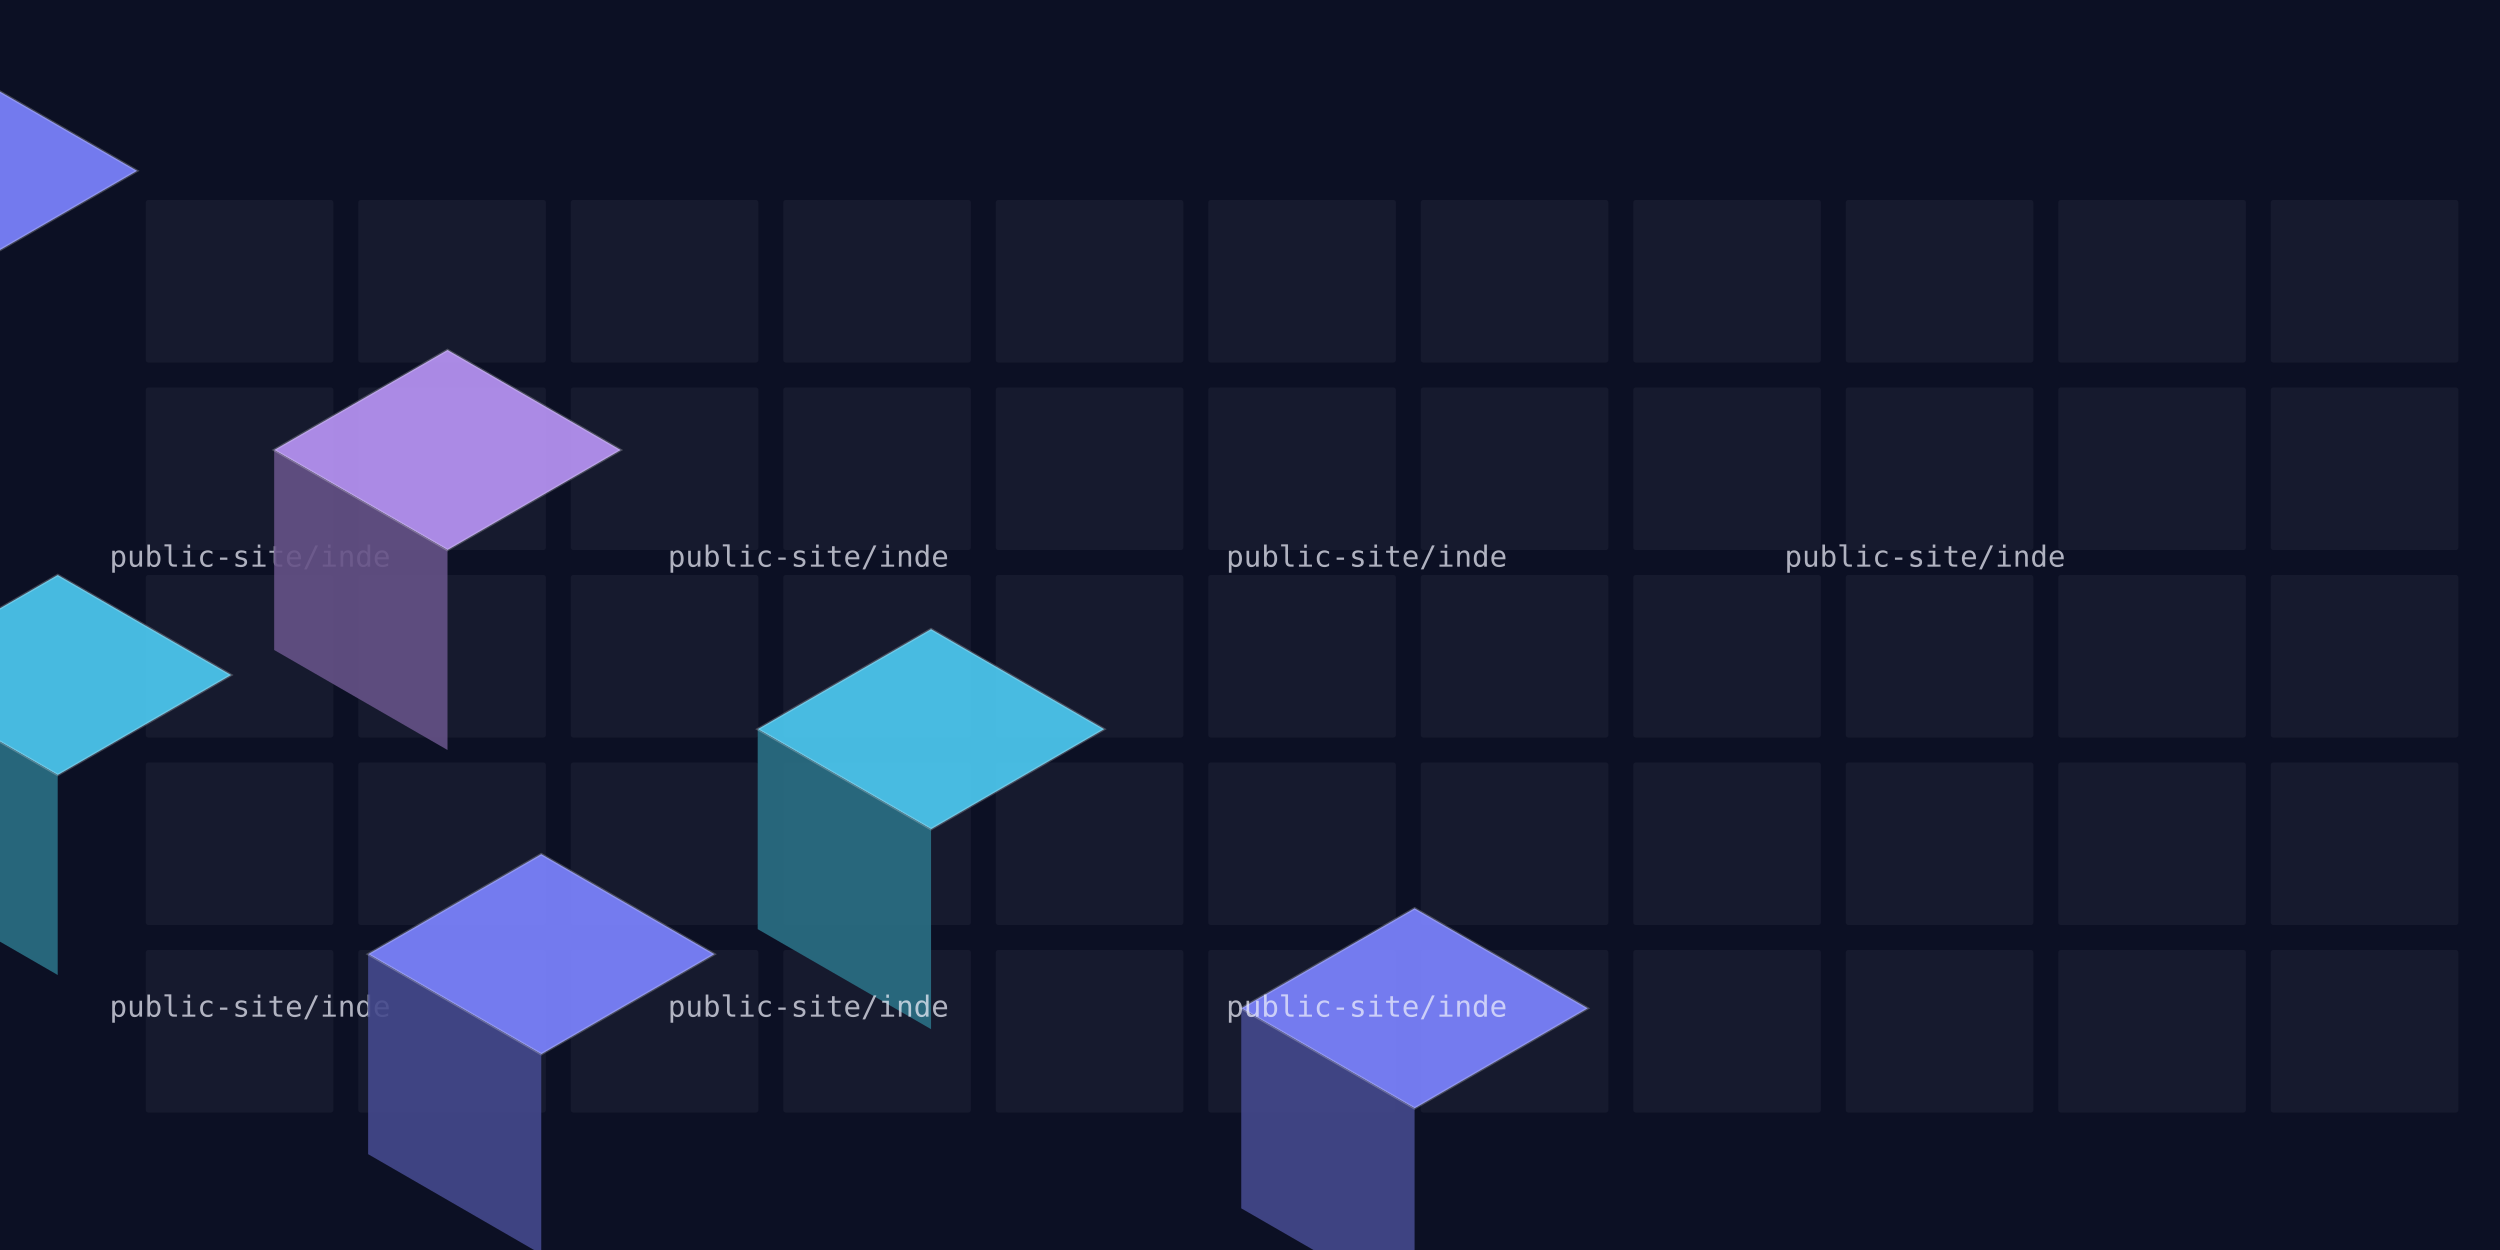
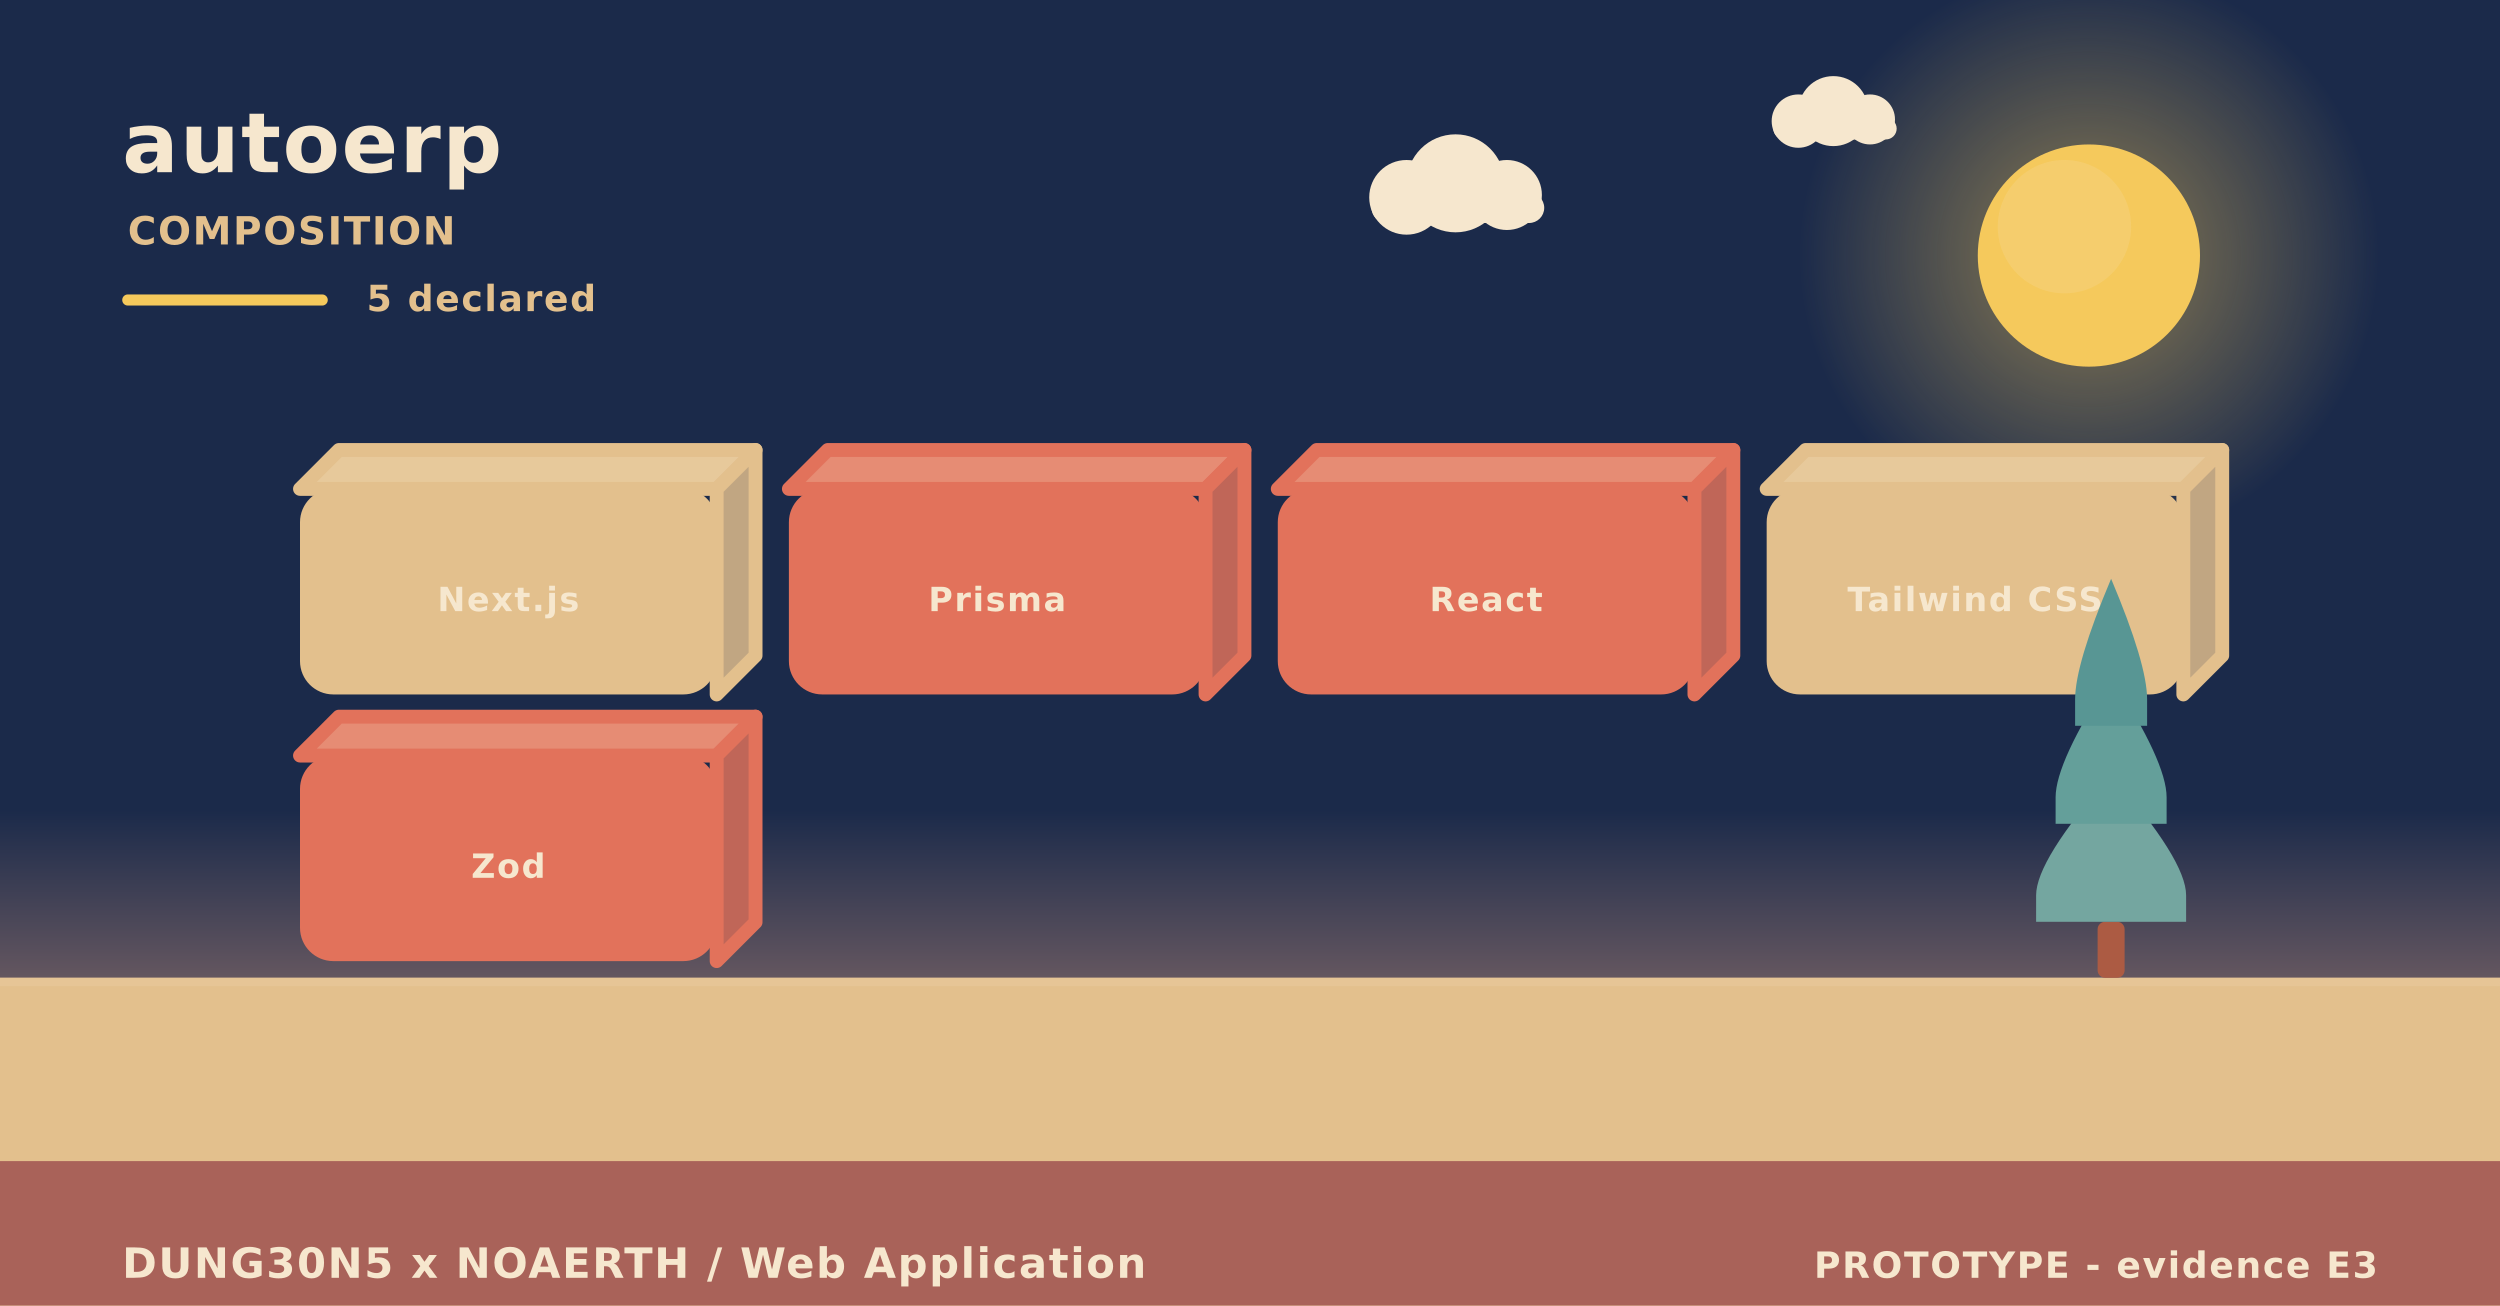
- <svg xmlns="http://www.w3.org/2000/svg" viewBox="0 0 1200 600" width="1200" height="600" role="img" aria-label="autoerp component map">
-   <rect width="1200" height="600" fill="#0c1024" />
-   <defs>
-     <linearGradient id="gc" x1="0" y1="0" x2="1" y2="1">
-       <stop offset="0%" stop-color="#7c83ff" />
-       <stop offset="100%" stop-color="#b794f4" />
-     </linearGradient>
-   </defs>
-   <rect x="70.00" y="96.00" width="90.00" height="78.00" rx="1.20" fill="#eef0fb" opacity="0.05" />
-   <rect x="172.00" y="96.00" width="90.00" height="78.00" rx="1.20" fill="#eef0fb" opacity="0.05" />
-   <rect x="274.00" y="96.00" width="90.00" height="78.00" rx="1.20" fill="#eef0fb" opacity="0.05" />
-   <rect x="376.00" y="96.00" width="90.00" height="78.00" rx="1.20" fill="#eef0fb" opacity="0.05" />
-   <rect x="478.00" y="96.00" width="90.00" height="78.00" rx="1.20" fill="#eef0fb" opacity="0.05" />
-   <rect x="580.00" y="96.00" width="90.00" height="78.00" rx="1.20" fill="#eef0fb" opacity="0.05" />
-   <rect x="682.00" y="96.00" width="90.00" height="78.00" rx="1.20" fill="#eef0fb" opacity="0.05" />
-   <rect x="784.00" y="96.00" width="90.00" height="78.00" rx="1.20" fill="#eef0fb" opacity="0.05" />
-   <rect x="886.00" y="96.00" width="90.00" height="78.00" rx="1.20" fill="#eef0fb" opacity="0.05" />
-   <rect x="988.00" y="96.00" width="90.00" height="78.00" rx="1.20" fill="#eef0fb" opacity="0.05" />
-   <rect x="1090.00" y="96.00" width="90.00" height="78.00" rx="1.20" fill="#eef0fb" opacity="0.05" />
-   <rect x="70.00" y="186.00" width="90.00" height="78.00" rx="1.20" fill="#eef0fb" opacity="0.05" />
-   <rect x="172.00" y="186.00" width="90.00" height="78.00" rx="1.20" fill="#eef0fb" opacity="0.05" />
-   <rect x="274.00" y="186.00" width="90.00" height="78.00" rx="1.20" fill="#eef0fb" opacity="0.05" />
-   <rect x="376.00" y="186.00" width="90.00" height="78.00" rx="1.20" fill="#eef0fb" opacity="0.05" />
-   <rect x="478.00" y="186.00" width="90.00" height="78.00" rx="1.20" fill="#eef0fb" opacity="0.05" />
-   <rect x="580.00" y="186.00" width="90.00" height="78.00" rx="1.20" fill="#eef0fb" opacity="0.05" />
-   <rect x="682.00" y="186.00" width="90.00" height="78.00" rx="1.20" fill="#eef0fb" opacity="0.05" />
-   <rect x="784.00" y="186.00" width="90.00" height="78.00" rx="1.20" fill="#eef0fb" opacity="0.05" />
-   <rect x="886.00" y="186.00" width="90.00" height="78.00" rx="1.20" fill="#eef0fb" opacity="0.05" />
-   <rect x="988.00" y="186.00" width="90.00" height="78.00" rx="1.20" fill="#eef0fb" opacity="0.05" />
-   <rect x="1090.00" y="186.00" width="90.00" height="78.00" rx="1.20" fill="#eef0fb" opacity="0.05" />
-   <rect x="70.00" y="276.00" width="90.00" height="78.00" rx="1.20" fill="#eef0fb" opacity="0.05" />
-   <rect x="172.00" y="276.00" width="90.00" height="78.00" rx="1.20" fill="#eef0fb" opacity="0.05" />
-   <rect x="274.00" y="276.00" width="90.00" height="78.00" rx="1.20" fill="#eef0fb" opacity="0.05" />
-   <rect x="376.00" y="276.00" width="90.00" height="78.00" rx="1.20" fill="#eef0fb" opacity="0.05" />
-   <rect x="478.00" y="276.00" width="90.00" height="78.00" rx="1.20" fill="#eef0fb" opacity="0.05" />
-   <rect x="580.00" y="276.00" width="90.00" height="78.00" rx="1.20" fill="#eef0fb" opacity="0.05" />
-   <rect x="682.00" y="276.00" width="90.00" height="78.00" rx="1.20" fill="#eef0fb" opacity="0.05" />
-   <rect x="784.00" y="276.00" width="90.00" height="78.00" rx="1.20" fill="#eef0fb" opacity="0.05" />
-   <rect x="886.00" y="276.00" width="90.00" height="78.00" rx="1.20" fill="#eef0fb" opacity="0.05" />
-   <rect x="988.00" y="276.00" width="90.00" height="78.00" rx="1.20" fill="#eef0fb" opacity="0.05" />
-   <rect x="1090.00" y="276.00" width="90.00" height="78.00" rx="1.20" fill="#eef0fb" opacity="0.05" />
-   <rect x="70.00" y="366.00" width="90.00" height="78.00" rx="1.20" fill="#eef0fb" opacity="0.05" />
-   <rect x="172.00" y="366.00" width="90.00" height="78.00" rx="1.20" fill="#eef0fb" opacity="0.05" />
-   <rect x="274.00" y="366.00" width="90.00" height="78.00" rx="1.20" fill="#eef0fb" opacity="0.05" />
-   <rect x="376.00" y="366.00" width="90.00" height="78.00" rx="1.20" fill="#eef0fb" opacity="0.05" />
-   <rect x="478.00" y="366.00" width="90.00" height="78.00" rx="1.20" fill="#eef0fb" opacity="0.05" />
-   <rect x="580.00" y="366.00" width="90.00" height="78.00" rx="1.20" fill="#eef0fb" opacity="0.05" />
-   <rect x="682.00" y="366.00" width="90.00" height="78.00" rx="1.20" fill="#eef0fb" opacity="0.05" />
-   <rect x="784.00" y="366.00" width="90.00" height="78.00" rx="1.20" fill="#eef0fb" opacity="0.05" />
-   <rect x="886.00" y="366.00" width="90.00" height="78.00" rx="1.20" fill="#eef0fb" opacity="0.05" />
-   <rect x="988.00" y="366.00" width="90.00" height="78.00" rx="1.20" fill="#eef0fb" opacity="0.05" />
-   <rect x="1090.00" y="366.00" width="90.00" height="78.00" rx="1.20" fill="#eef0fb" opacity="0.05" />
-   <rect x="70.00" y="456.00" width="90.00" height="78.00" rx="1.20" fill="#eef0fb" opacity="0.05" />
-   <rect x="172.00" y="456.00" width="90.00" height="78.00" rx="1.20" fill="#eef0fb" opacity="0.05" />
-   <rect x="274.00" y="456.00" width="90.00" height="78.00" rx="1.20" fill="#eef0fb" opacity="0.05" />
-   <rect x="376.00" y="456.00" width="90.00" height="78.00" rx="1.20" fill="#eef0fb" opacity="0.05" />
-   <rect x="478.00" y="456.00" width="90.00" height="78.00" rx="1.20" fill="#eef0fb" opacity="0.05" />
-   <rect x="580.00" y="456.00" width="90.00" height="78.00" rx="1.20" fill="#eef0fb" opacity="0.05" />
-   <rect x="682.00" y="456.00" width="90.00" height="78.00" rx="1.20" fill="#eef0fb" opacity="0.05" />
-   <rect x="784.00" y="456.00" width="90.00" height="78.00" rx="1.20" fill="#eef0fb" opacity="0.05" />
-   <rect x="886.00" y="456.00" width="90.00" height="78.00" rx="1.20" fill="#eef0fb" opacity="0.05" />
-   <rect x="988.00" y="456.00" width="90.00" height="78.00" rx="1.20" fill="#eef0fb" opacity="0.05" />
-   <rect x="1090.00" y="456.00" width="90.00" height="78.00" rx="1.20" fill="#eef0fb" opacity="0.05" />
-   <g transform="rotate(0 120 140)">
-     <polygon points="-17.3,34.0 65.8,82.0 -17.3,130.0 -100.5,82.0" fill="#7c83ff" opacity="0.92" />
-     <polygon points="-100.5,82.0 -17.3,130.0 -17.3,226.0 -100.5,178.0" fill="#44488c" opacity="0.9" />
-     <polygon points="-17.3,34.0 65.8,82.0 -17.3,130.0 -100.5,82.0" fill="none" stroke="rgba(255,255,255,0.220)" stroke-width="1.2" />
+ <svg xmlns="http://www.w3.org/2000/svg" width="900" height="470" viewBox="0 0 900 470" role="img" aria-label="autoerp - how it is composed">
+   <linearGradient id="skyc" x1="0" y1="0" x2="0" y2="1">
+     <stop offset="0" stop-color="#1b2a4a" />
+     <stop offset="0.62" stop-color="#1b2a4a" />
+     <stop offset="1" stop-color="#f3ad8a" />
+   </linearGradient>
+   <rect width="900" height="470" fill="url(#skyc)" />
+   <radialGradient id="sunc">
+     <stop offset="0.35" stop-color="#f5c95c" stop-opacity="0.34" />
+     <stop offset="1" stop-color="#f5c95c" stop-opacity="0" />
+   </radialGradient>
+   <circle cx="752" cy="92" r="104" fill="url(#sunc)" />
+   <circle cx="752" cy="92" r="40" fill="#f5c95c" />
+   <circle cx="743.2" cy="81.6" r="24" fill="#f5d27e" opacity="0.5" />
+   <g>
+     <circle cx="524" cy="66" r="17.64" fill="#f6e7ce" />
+     <circle cx="506.36" cy="71.04" r="13.44" fill="#f6e7ce" />
+     <circle cx="542.48" cy="70.2" r="12.6" fill="#f6e7ce" />
+     <rect x="493.76" y="69.36" width="62.16" height="10.92" rx="5.46" fill="#f6e7ce" />
  </g>
-   <text x="120" y="272" font-family="ui-monospace,Menlo,monospace" font-size="14" fill="rgba(238,240,251,0.720)" text-anchor="middle">public-site/inde</text>
-   <g transform="rotate(0 388 140)">
-     <polygon points="214.8,168.0 297.9,216.0 214.8,264.0 131.6,216.0" fill="#b794f4" opacity="0.92" />
-     <polygon points="131.6,216.0 214.8,264.0 214.8,360.0 131.6,312.0" fill="#655186" opacity="0.9" />
-     <polygon points="214.8,168.0 297.9,216.0 214.8,264.0 131.6,216.0" fill="none" stroke="rgba(255,255,255,0.220)" stroke-width="1.2" />
+   <g>
+     <circle cx="660" cy="40" r="12.6" fill="#f6e7ce" />
+     <circle cx="647.4" cy="43.6" r="9.6" fill="#f6e7ce" />
+     <circle cx="673.2" cy="43" r="9" fill="#f6e7ce" />
+     <rect x="638.4" y="42.4" width="44.4" height="7.8" rx="3.9" fill="#f6e7ce" />
  </g>
-   <text x="388" y="272" font-family="ui-monospace,Menlo,monospace" font-size="14" fill="rgba(238,240,251,0.720)" text-anchor="middle">public-site/inde</text>
-   <g transform="rotate(0 656 140)">
-     <polygon points="446.9,302.0 530.0,350.0 446.9,398.0 363.7,350.0" fill="#4cc9f0" opacity="0.92" />
-     <polygon points="363.7,350.0 446.9,398.0 446.9,494.0 363.7,446.0" fill="#2a6f84" opacity="0.9" />
-     <polygon points="446.9,302.0 530.0,350.0 446.9,398.0 363.7,350.0" fill="none" stroke="rgba(255,255,255,0.220)" stroke-width="1.2" />
-   </g>
-   <text x="656" y="272" font-family="ui-monospace,Menlo,monospace" font-size="14" fill="rgba(238,240,251,0.720)" text-anchor="middle">public-site/inde</text>
-   <g transform="rotate(0 924 140)">
-     <polygon points="679.0,436.0 762.1,484.0 679.0,532.0 595.8,484.0" fill="#7c83ff" opacity="0.92" />
-     <polygon points="595.8,484.0 679.0,532.0 679.0,628.0 595.8,580.0" fill="#44488c" opacity="0.9" />
-     <polygon points="679.0,436.0 762.1,484.0 679.0,532.0 595.8,484.0" fill="none" stroke="rgba(255,255,255,0.220)" stroke-width="1.2" />
-   </g>
-   <text x="924" y="272" font-family="ui-monospace,Menlo,monospace" font-size="14" fill="rgba(238,240,251,0.720)" text-anchor="middle">public-site/inde</text>
-   <g transform="rotate(0 120 356)">
-     <polygon points="-204.4,142.0 -121.2,190.0 -204.4,238.0 -287.5,190.0" fill="#b794f4" opacity="0.92" />
-     <polygon points="-287.5,190.0 -204.4,238.0 -204.4,334.0 -287.5,286.0" fill="#655186" opacity="0.9" />
-     <polygon points="-204.4,142.0 -121.2,190.0 -204.4,238.0 -287.5,190.0" fill="none" stroke="rgba(255,255,255,0.220)" stroke-width="1.2" />
-   </g>
-   <text x="120" y="488" font-family="ui-monospace,Menlo,monospace" font-size="14" fill="rgba(238,240,251,0.720)" text-anchor="middle">public-site/inde</text>
-   <g transform="rotate(0 388 356)">
-     <polygon points="27.7,276.0 110.9,324.0 27.7,372.0 -55.4,324.0" fill="#4cc9f0" opacity="0.92" />
-     <polygon points="-55.4,324.0 27.7,372.0 27.7,468.0 -55.4,420.0" fill="#2a6f84" opacity="0.9" />
-     <polygon points="27.7,276.0 110.9,324.0 27.7,372.0 -55.4,324.0" fill="none" stroke="rgba(255,255,255,0.220)" stroke-width="1.2" />
-   </g>
-   <text x="388" y="488" font-family="ui-monospace,Menlo,monospace" font-size="14" fill="rgba(238,240,251,0.720)" text-anchor="middle">public-site/inde</text>
-   <g transform="rotate(0 656 356)">
-     <polygon points="259.8,410.0 342.9,458.0 259.8,506.0 176.7,458.0" fill="#7c83ff" opacity="0.92" />
-     <polygon points="176.7,458.0 259.8,506.0 259.8,602.0 176.7,554.0" fill="#44488c" opacity="0.9" />
-     <polygon points="259.8,410.0 342.9,458.0 259.8,506.0 176.7,458.0" fill="none" stroke="rgba(255,255,255,0.220)" stroke-width="1.2" />
-   </g>
-   <text x="656" y="488" font-family="ui-monospace,Menlo,monospace" font-size="14" fill="rgba(238,240,251,0.720)" text-anchor="middle">public-site/inde</text>
+   <rect x="0" y="352" width="900" height="118" fill="#e3c08d" />
+   <rect x="0" y="352" width="900" height="3" fill="#e6c596" />
+   <text x="44" y="62" font-family="Verdana,DejaVu Sans,sans-serif" font-size="30" font-weight="700" letter-spacing="0.6" fill="#f6e7ce" text-anchor="start">autoerp</text>
+   <text x="46" y="88" font-family="Verdana,DejaVu Sans,sans-serif" font-size="14" font-weight="700" letter-spacing="0.6" fill="#e3c08d" text-anchor="start">COMPOSITION</text>
+   <rect x="44" y="106" width="74" height="4" rx="2" fill="#f5c95c" />
+   <text x="132" y="112" font-family="Verdana,DejaVu Sans,sans-serif" font-size="13" font-weight="700" letter-spacing="0.6" fill="#e3c08d" text-anchor="start">5 declared</text>
+   <path d="M108,176 L258,176 L272,162 L122,162 Z" fill="#e7c99b" stroke="#e3c08d" stroke-width="5" stroke-linejoin="round" />
+   <path d="M258,176 L272,162 L272,236 L258,250 Z" fill="#c1a682" stroke="#e3c08d" stroke-width="5" stroke-linejoin="round" />
+   <rect x="108" y="176" width="150" height="74" rx="12" fill="#e3c08d" />
+   <text x="183" y="220" font-family="Verdana,DejaVu Sans,sans-serif" font-size="12" font-weight="700" letter-spacing="0.6" fill="#f6e7ce" text-anchor="middle">Next.js</text>
+   <path d="M284,176 L434,176 L448,162 L298,162 Z" fill="#e68c74" stroke="#e2725b" stroke-width="5" stroke-linejoin="round" />
+   <path d="M434,176 L448,162 L448,236 L434,250 Z" fill="#c06658" stroke="#e2725b" stroke-width="5" stroke-linejoin="round" />
+   <rect x="284" y="176" width="150" height="74" rx="12" fill="#e2725b" />
+   <text x="359" y="220" font-family="Verdana,DejaVu Sans,sans-serif" font-size="12" font-weight="700" letter-spacing="0.6" fill="#f6e7ce" text-anchor="middle">Prisma</text>
+   <path d="M460,176 L610,176 L624,162 L474,162 Z" fill="#e68c74" stroke="#e2725b" stroke-width="5" stroke-linejoin="round" />
+   <path d="M610,176 L624,162 L624,236 L610,250 Z" fill="#c06658" stroke="#e2725b" stroke-width="5" stroke-linejoin="round" />
+   <rect x="460" y="176" width="150" height="74" rx="12" fill="#e2725b" />
+   <text x="535" y="220" font-family="Verdana,DejaVu Sans,sans-serif" font-size="12" font-weight="700" letter-spacing="0.6" fill="#f6e7ce" text-anchor="middle">React</text>
+   <path d="M636,176 L786,176 L800,162 L650,162 Z" fill="#e7c99b" stroke="#e3c08d" stroke-width="5" stroke-linejoin="round" />
+   <path d="M786,176 L800,162 L800,236 L786,250 Z" fill="#c1a682" stroke="#e3c08d" stroke-width="5" stroke-linejoin="round" />
+   <rect x="636" y="176" width="150" height="74" rx="12" fill="#e3c08d" />
+   <text x="711" y="220" font-family="Verdana,DejaVu Sans,sans-serif" font-size="12" font-weight="700" letter-spacing="0.6" fill="#f6e7ce" text-anchor="middle">Tailwind CSS</text>
+   <path d="M108,272 L258,272 L272,258 L122,258 Z" fill="#e68c74" stroke="#e2725b" stroke-width="5" stroke-linejoin="round" />
+   <path d="M258,272 L272,258 L272,332 L258,346 Z" fill="#c06658" stroke="#e2725b" stroke-width="5" stroke-linejoin="round" />
+   <rect x="108" y="272" width="150" height="74" rx="12" fill="#e2725b" />
+   <text x="183" y="316" font-family="Verdana,DejaVu Sans,sans-serif" font-size="12" font-weight="700" letter-spacing="0.6" fill="#f6e7ce" text-anchor="middle">Zod</text>
+   <rect x="755.14" y="331.84" width="9.72" height="20.16" rx="2.7" fill="#ac5b43" />
+   <path d="M760,278.92 Q733,309.61 733,322.31 Q733,331.84 733,331.84 L787,331.84 Q787,331.84 787,322.31 Q787,309.61 760,278.92 Z" fill="#74a6a0" />
+   <path d="M760,243.64 Q740.02,274.33 740.02,287.03 Q740.02,296.56 740.02,296.56 L779.98,296.56 Q779.98,296.56 779.98,287.03 Q779.98,274.33 760,243.64 Z" fill="#649f9a" />
+   <path d="M760,208.36 Q747.04,239.05 747.04,251.75 Q747.04,261.28 747.04,261.28 L772.96,261.28 Q772.96,261.28 772.96,251.75 Q772.96,239.05 760,208.36 Z" fill="#589694" />
+   <rect x="0" y="418" width="900" height="52" rx="0" fill="#a65c56" opacity="0.94" />
+   <text x="44" y="460" font-family="Verdana,DejaVu Sans,sans-serif" font-size="15" font-weight="700" letter-spacing="0.6" fill="#f6e7ce" text-anchor="start">DUNG30N5 x NOAERTH  /  Web Application</text>
+   <text x="856" y="460" font-family="Verdana,DejaVu Sans,sans-serif" font-size="13" font-weight="700" letter-spacing="0.6" fill="#f6e7ce" text-anchor="end">PROTOTYPE  -  evidence E3</text>
</svg>
